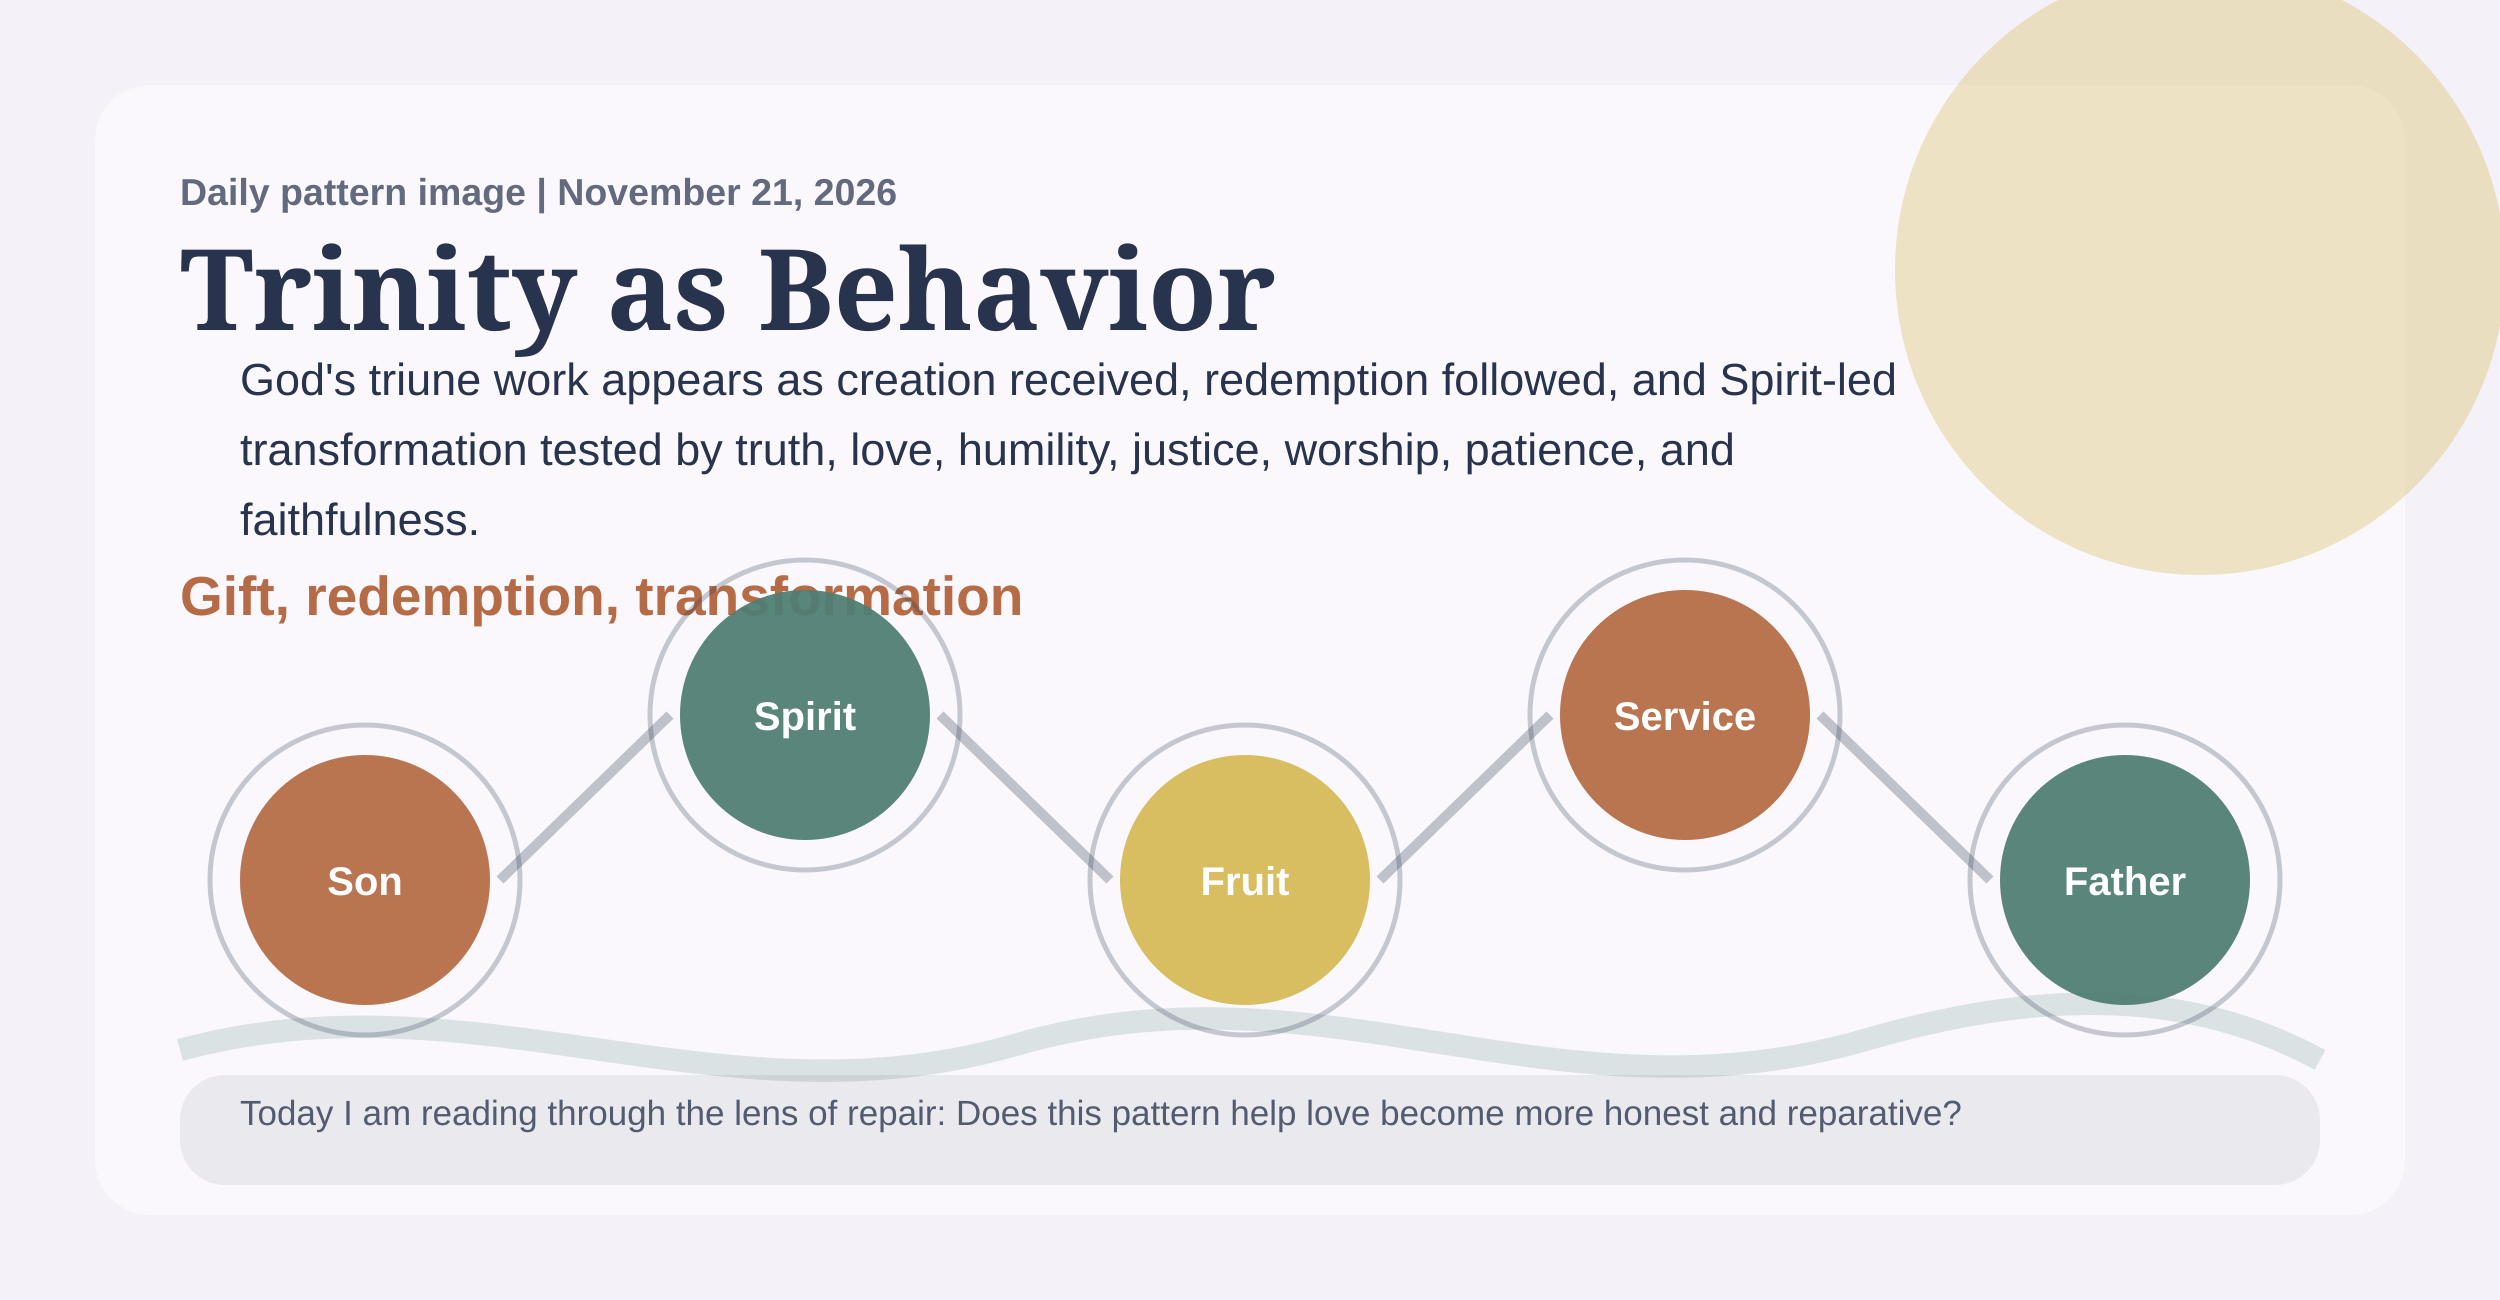
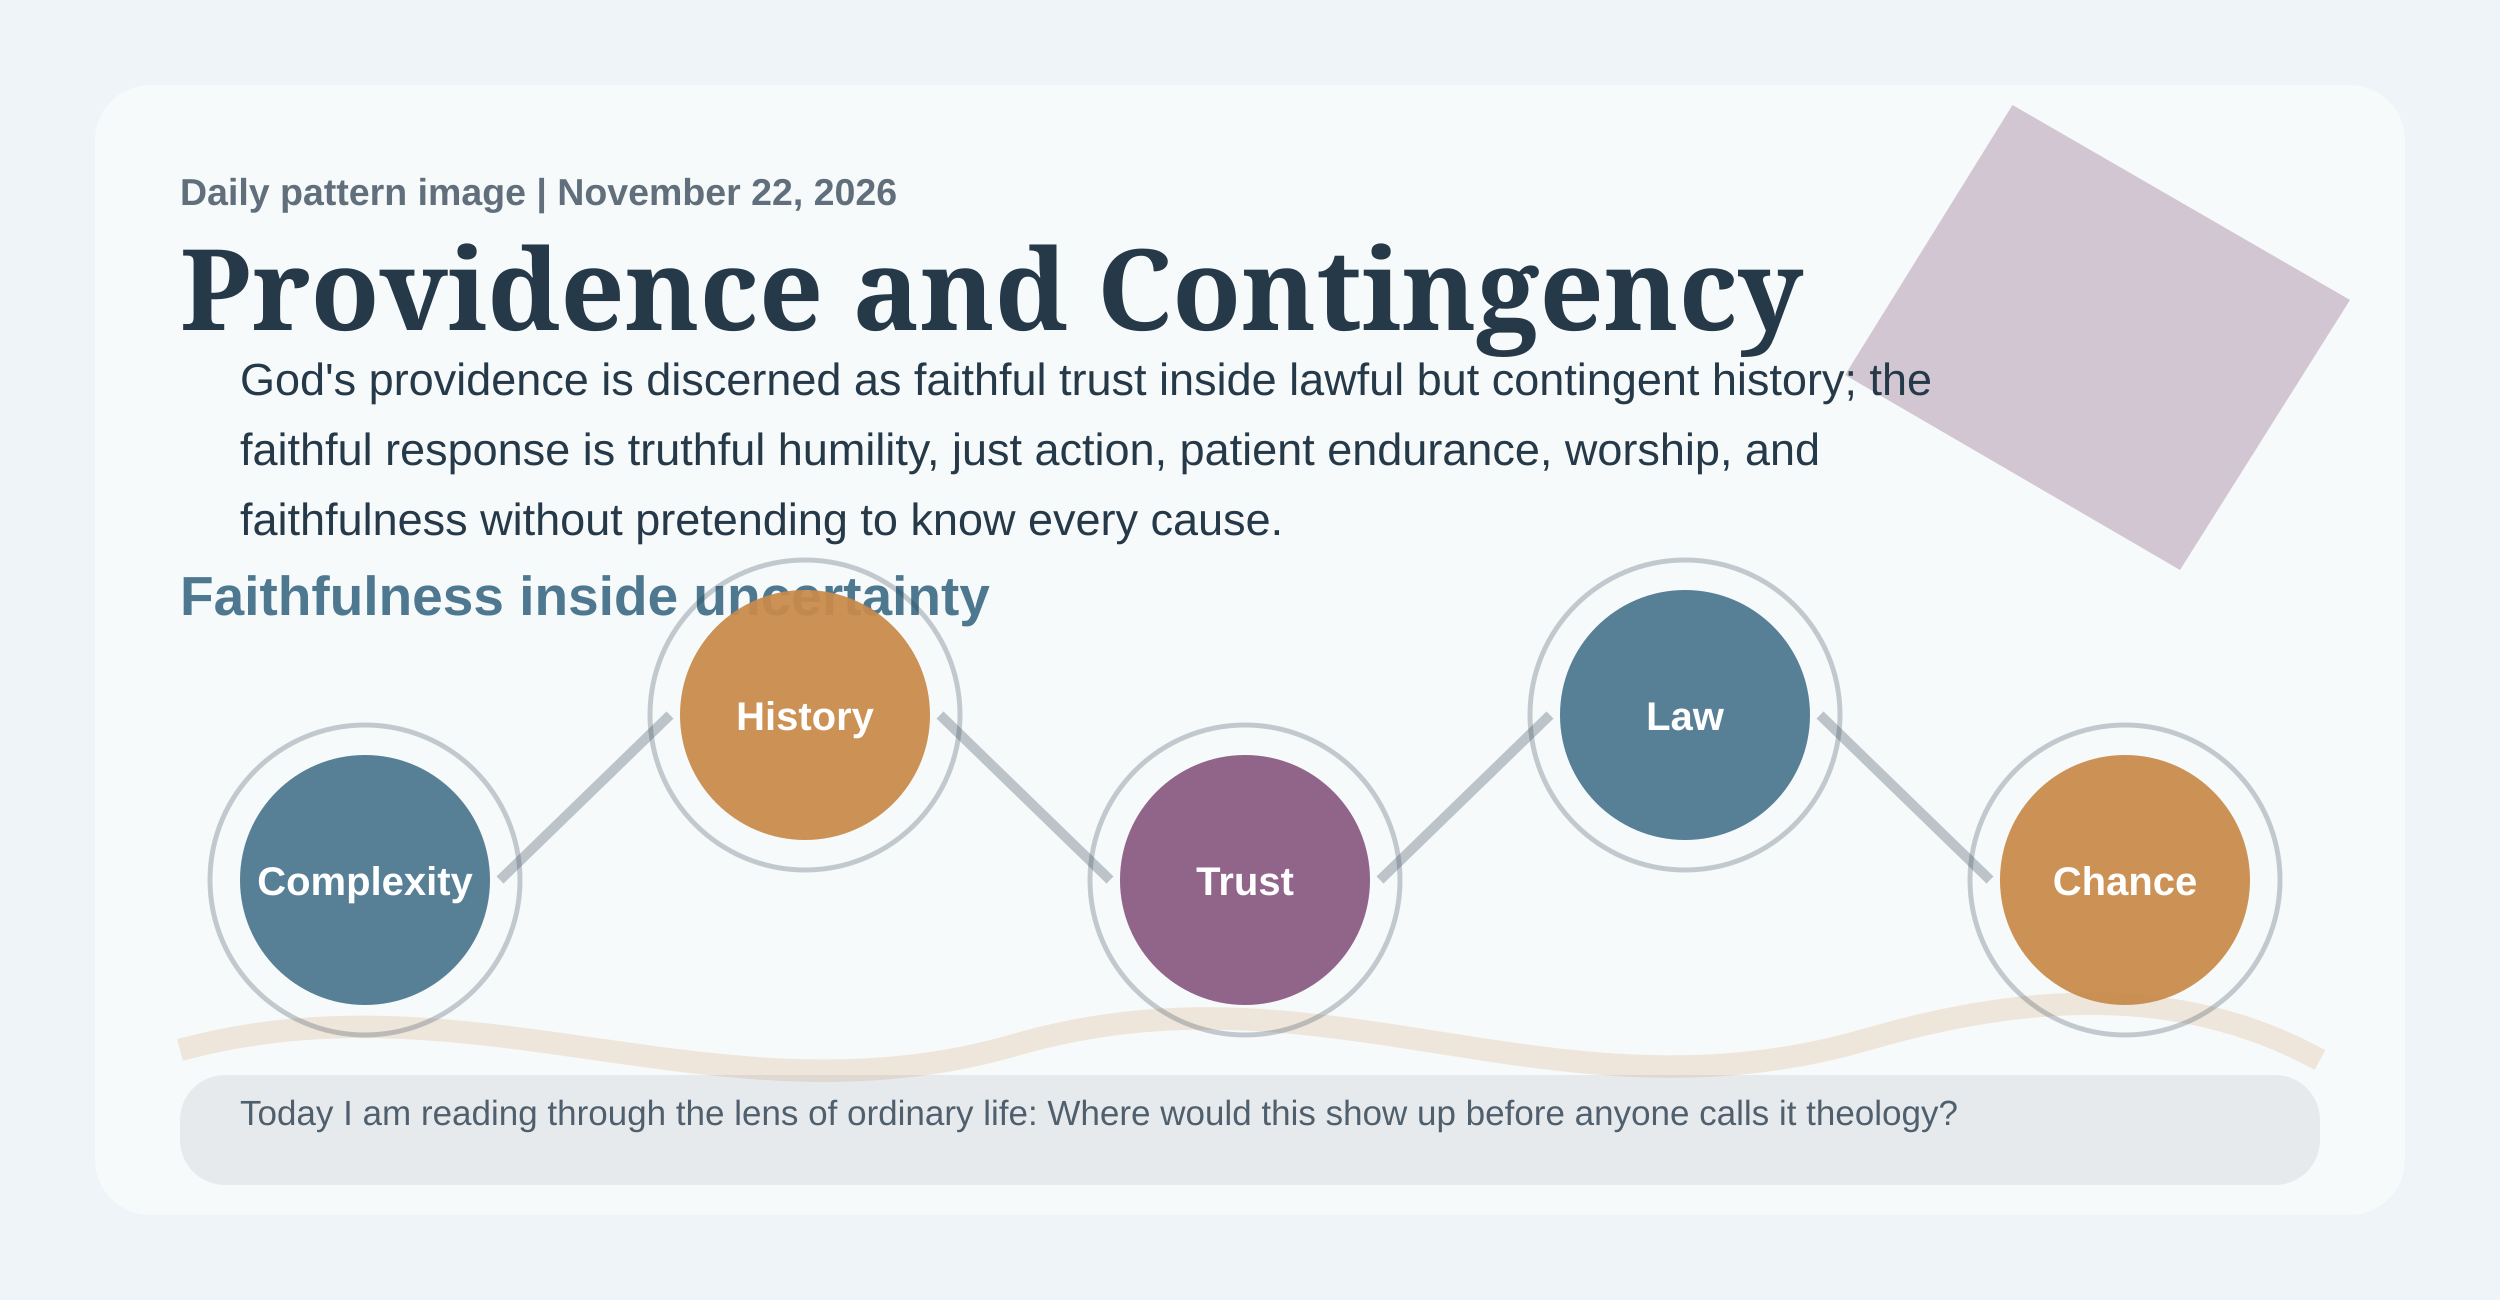
<svg xmlns="http://www.w3.org/2000/svg" width="1000" height="520" viewBox="0 0 1000 520" role="img" aria-labelledby="title desc">
  <style>
-     .eyebrow { font: 700 15px Arial, sans-serif; letter-spacing: 0; fill: #28334d; opacity: 0.72; }
-     .title { font: 700 45px Georgia, serif; letter-spacing: 0; fill: #28334d; }
-     .subtitle { font: 700 22px Arial, sans-serif; letter-spacing: 0; fill: #b56b45; }
-     .body { font: 18px Arial, sans-serif; letter-spacing: 0; fill: #28334d; }
-     .small { font: 14px Arial, sans-serif; letter-spacing: 0; fill: #28334d; opacity: 0.78; }
+     .eyebrow { font: 700 15px Arial, sans-serif; letter-spacing: 0; fill: #253949; opacity: 0.72; }
+     .title { font: 700 45px Georgia, serif; letter-spacing: 0; fill: #253949; }
+     .subtitle { font: 700 22px Arial, sans-serif; letter-spacing: 0; fill: #4d7890; }
+     .body { font: 18px Arial, sans-serif; letter-spacing: 0; fill: #253949; }
+     .small { font: 14px Arial, sans-serif; letter-spacing: 0; fill: #253949; opacity: 0.78; }
    .node { font: 700 16px Arial, sans-serif; letter-spacing: 0; fill: #ffffff; }
  </style>
-   <rect width="1000" height="520" fill="#f4f1f8" />
+   <rect width="1000" height="520" fill="#eef4f7" />
  <rect x="38" y="34" width="924" height="452" rx="22" fill="#ffffff" opacity="0.50" />
-   <circle cx="880" cy="108" r="122" fill="#d7b957" opacity="0.34" />
-   <path d="M72 420 C190 388 288 452 406 418 C530 382 620 452 746 416 C828 392 884 400 928 424" fill="none" stroke="#4f7d73" stroke-width="9" opacity="0.18" />
-   <text x="72" y="82" class="eyebrow">Daily pattern image | November 21, 2026</text>
-   <text x="72" y="132" class="title">Trinity as Behavior</text>
-   <text x="72" y="246" class="subtitle">Gift, redemption, transformation</text>
-   <text x="96" y="158" class="body">God's triune work appears as creation received, redemption followed, and Spirit-led</text>
-   <text x="96" y="186" class="body">transformation tested by truth, love, humility, justice, worship, patience, and</text>
-   <text x="96" y="214" class="body">faithfulness.</text>
-   <line x1="200" y1="352" x2="268" y2="286" stroke="#28334d" stroke-width="4" opacity="0.28" />
-   <line x1="376" y1="286" x2="444" y2="352" stroke="#28334d" stroke-width="4" opacity="0.28" />
-   <line x1="552" y1="352" x2="620" y2="286" stroke="#28334d" stroke-width="4" opacity="0.28" />
-   <line x1="728" y1="286" x2="796" y2="352" stroke="#28334d" stroke-width="4" opacity="0.28" />
-   <circle cx="146" cy="352" r="50" fill="#b56b45" opacity="0.94" />
-   <circle cx="146" cy="352" r="62" fill="none" stroke="#28334d" stroke-width="2" opacity="0.25" />
-   <text x="146" y="358" text-anchor="middle" class="node">Son</text>
-   <circle cx="322" cy="286" r="50" fill="#4f7d73" opacity="0.94" />
-   <circle cx="322" cy="286" r="62" fill="none" stroke="#28334d" stroke-width="2" opacity="0.25" />
-   <text x="322" y="292" text-anchor="middle" class="node">Spirit</text>
-   <circle cx="498" cy="352" r="50" fill="#d7b957" opacity="0.94" />
-   <circle cx="498" cy="352" r="62" fill="none" stroke="#28334d" stroke-width="2" opacity="0.25" />
-   <text x="498" y="358" text-anchor="middle" class="node">Fruit</text>
-   <circle cx="674" cy="286" r="50" fill="#b56b45" opacity="0.94" />
-   <circle cx="674" cy="286" r="62" fill="none" stroke="#28334d" stroke-width="2" opacity="0.25" />
-   <text x="674" y="292" text-anchor="middle" class="node">Service</text>
-   <circle cx="850" cy="352" r="50" fill="#4f7d73" opacity="0.94" />
-   <circle cx="850" cy="352" r="62" fill="none" stroke="#28334d" stroke-width="2" opacity="0.25" />
-   <text x="850" y="358" text-anchor="middle" class="node">Father</text>
-   <rect x="72" y="430" width="856" height="44" rx="18" fill="#28334d" opacity="0.08" />
-   <text x="96" y="450" class="small">Today I am reading through the lens of repair: Does this pattern help love become more honest and reparative?</text>
+   <path d="M805 42 L940 120 L872 228 L738 150 Z" fill="#8a5a83" opacity="0.33" />
+   <path d="M72 420 C190 388 288 452 406 418 C530 382 620 452 746 416 C828 392 884 400 928 424" fill="none" stroke="#c88a4a" stroke-width="9" opacity="0.18" />
+   <text x="72" y="82" class="eyebrow">Daily pattern image | November 22, 2026</text>
+   <text x="72" y="132" class="title">Providence and Contingency</text>
+   <text x="72" y="246" class="subtitle">Faithfulness inside uncertainty</text>
+   <text x="96" y="158" class="body">God's providence is discerned as faithful trust inside lawful but contingent history; the</text>
+   <text x="96" y="186" class="body">faithful response is truthful humility, just action, patient endurance, worship, and</text>
+   <text x="96" y="214" class="body">faithfulness without pretending to know every cause.</text>
+   <line x1="200" y1="352" x2="268" y2="286" stroke="#253949" stroke-width="4" opacity="0.28" />
+   <line x1="376" y1="286" x2="444" y2="352" stroke="#253949" stroke-width="4" opacity="0.28" />
+   <line x1="552" y1="352" x2="620" y2="286" stroke="#253949" stroke-width="4" opacity="0.28" />
+   <line x1="728" y1="286" x2="796" y2="352" stroke="#253949" stroke-width="4" opacity="0.28" />
+   <circle cx="146" cy="352" r="50" fill="#4d7890" opacity="0.94" />
+   <circle cx="146" cy="352" r="62" fill="none" stroke="#253949" stroke-width="2" opacity="0.25" />
+   <text x="146" y="358" text-anchor="middle" class="node">Complexity</text>
+   <circle cx="322" cy="286" r="50" fill="#c88a4a" opacity="0.94" />
+   <circle cx="322" cy="286" r="62" fill="none" stroke="#253949" stroke-width="2" opacity="0.25" />
+   <text x="322" y="292" text-anchor="middle" class="node">History</text>
+   <circle cx="498" cy="352" r="50" fill="#8a5a83" opacity="0.94" />
+   <circle cx="498" cy="352" r="62" fill="none" stroke="#253949" stroke-width="2" opacity="0.25" />
+   <text x="498" y="358" text-anchor="middle" class="node">Trust</text>
+   <circle cx="674" cy="286" r="50" fill="#4d7890" opacity="0.94" />
+   <circle cx="674" cy="286" r="62" fill="none" stroke="#253949" stroke-width="2" opacity="0.25" />
+   <text x="674" y="292" text-anchor="middle" class="node">Law</text>
+   <circle cx="850" cy="352" r="50" fill="#c88a4a" opacity="0.94" />
+   <circle cx="850" cy="352" r="62" fill="none" stroke="#253949" stroke-width="2" opacity="0.25" />
+   <text x="850" y="358" text-anchor="middle" class="node">Chance</text>
+   <rect x="72" y="430" width="856" height="44" rx="18" fill="#253949" opacity="0.08" />
+   <text x="96" y="450" class="small">Today I am reading through the lens of ordinary life: Where would this show up before anyone calls it theology?</text>
</svg>
